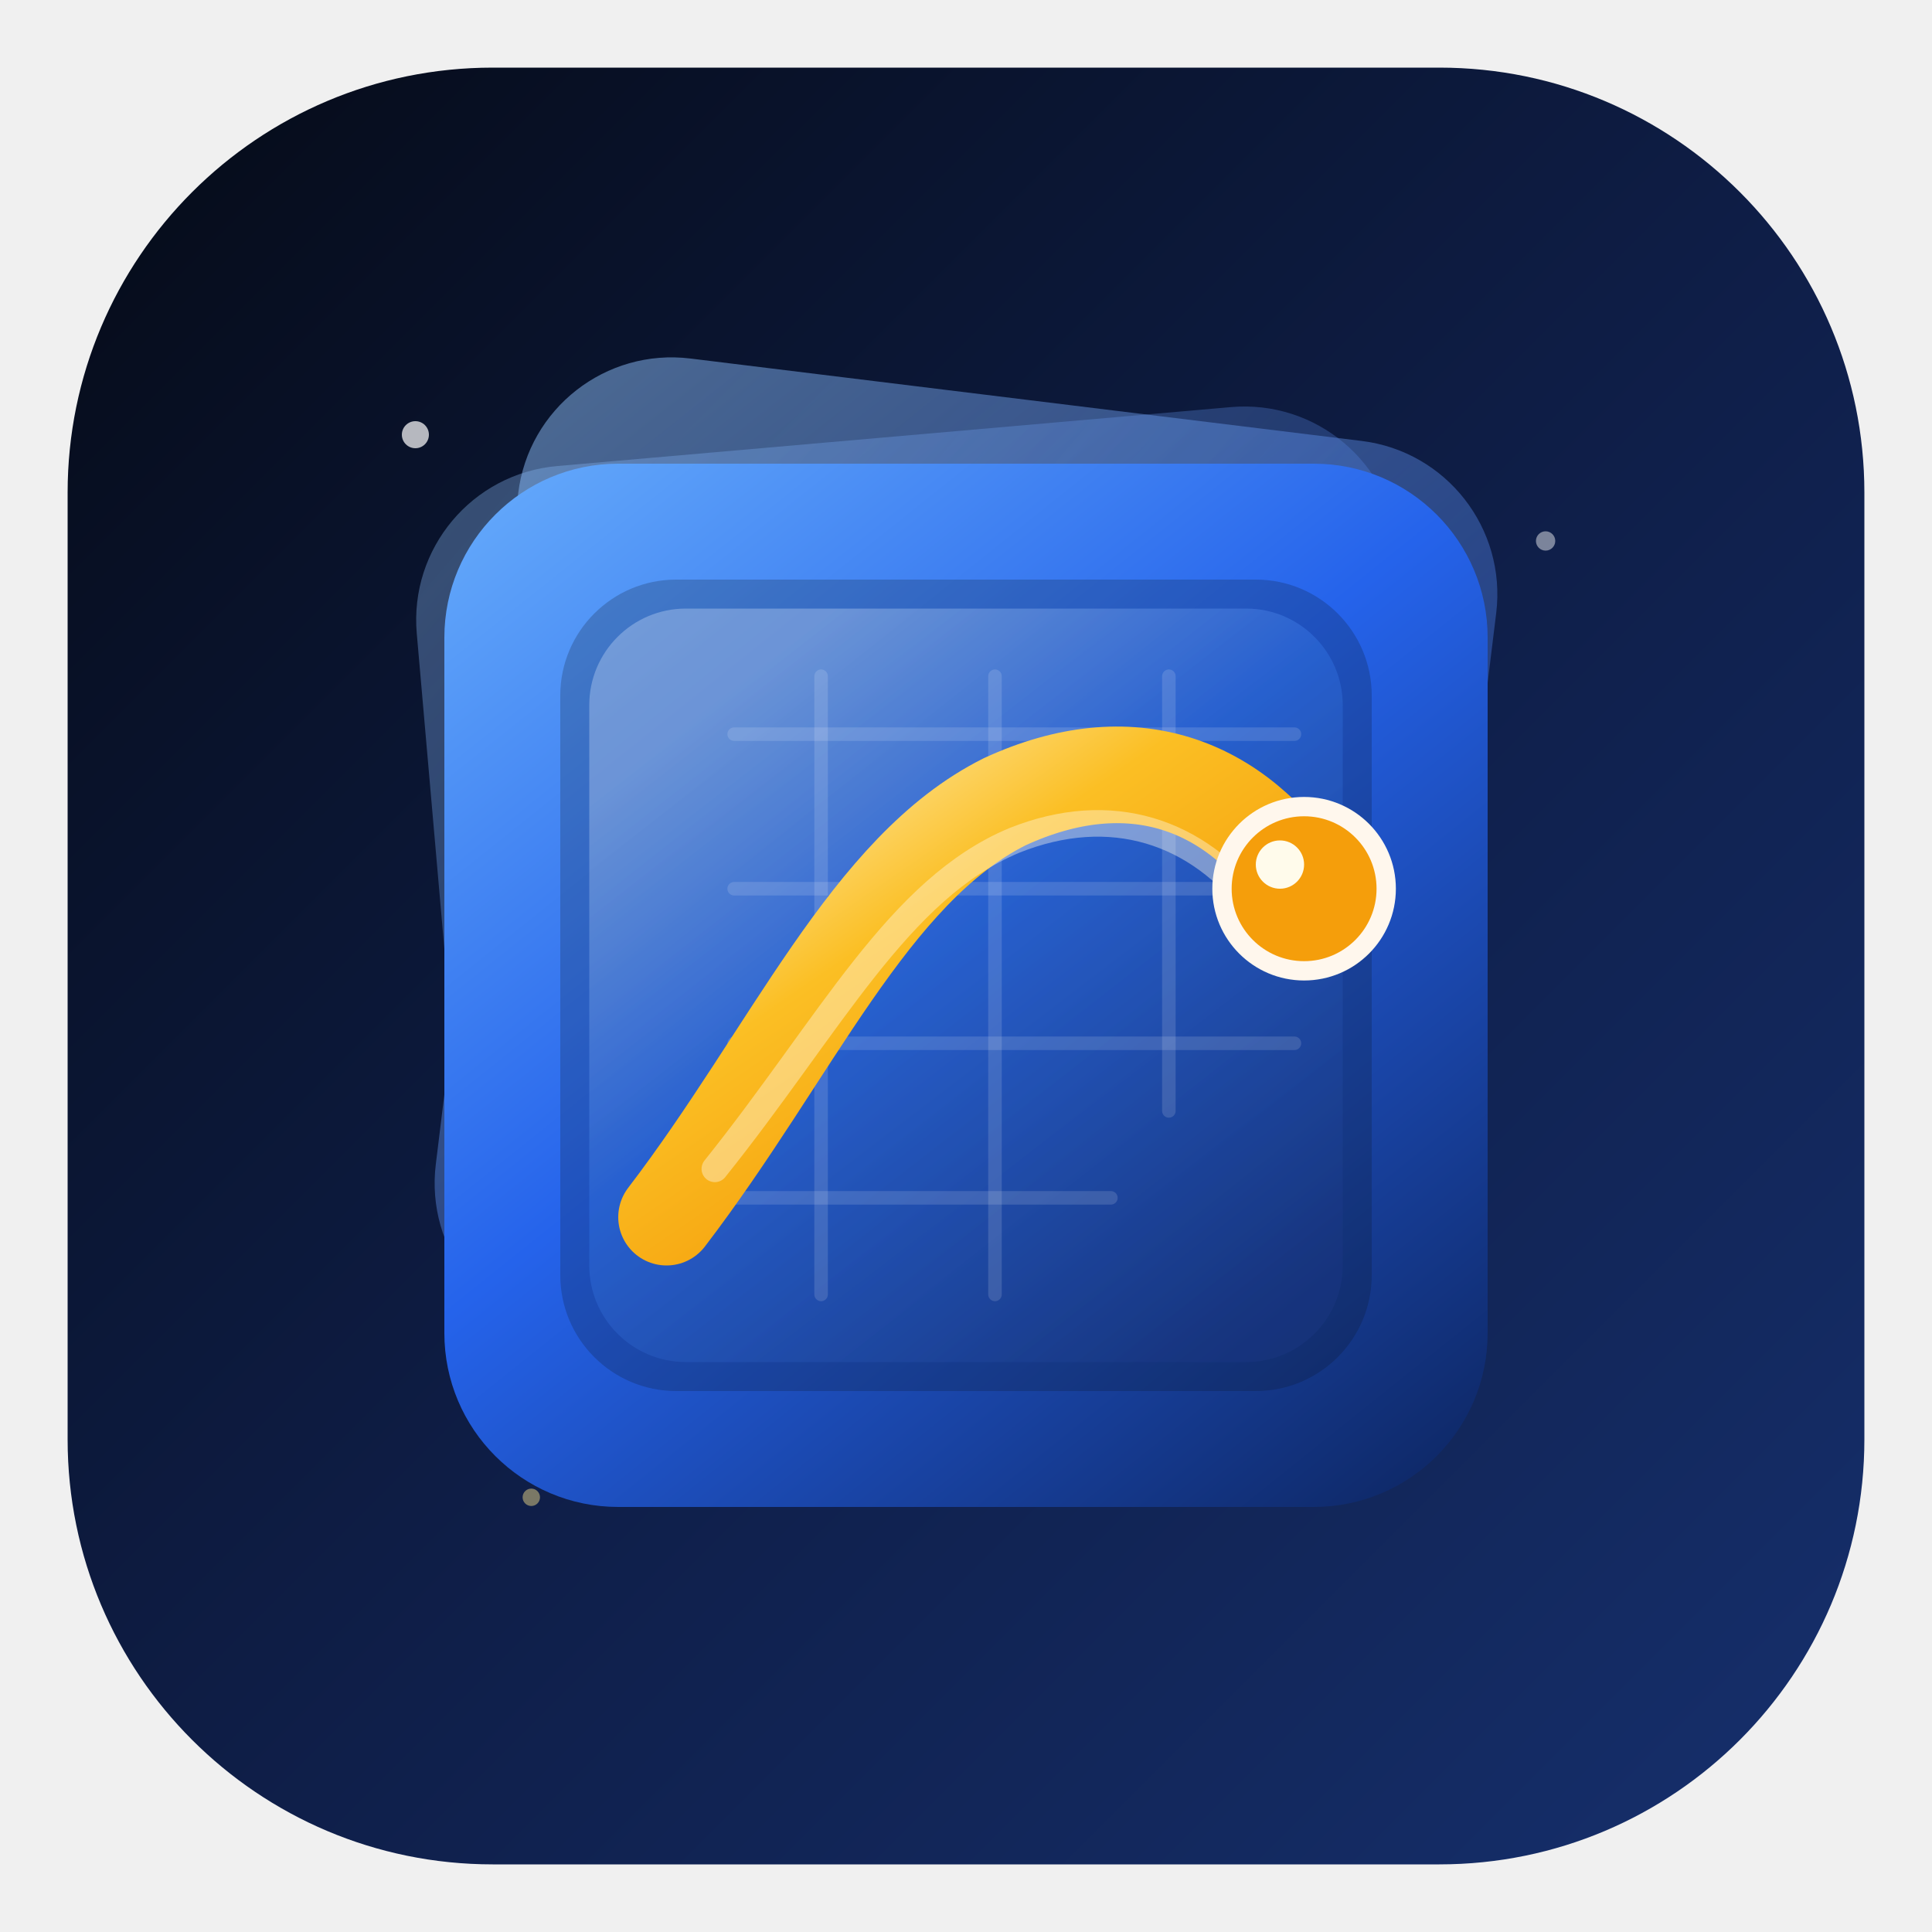
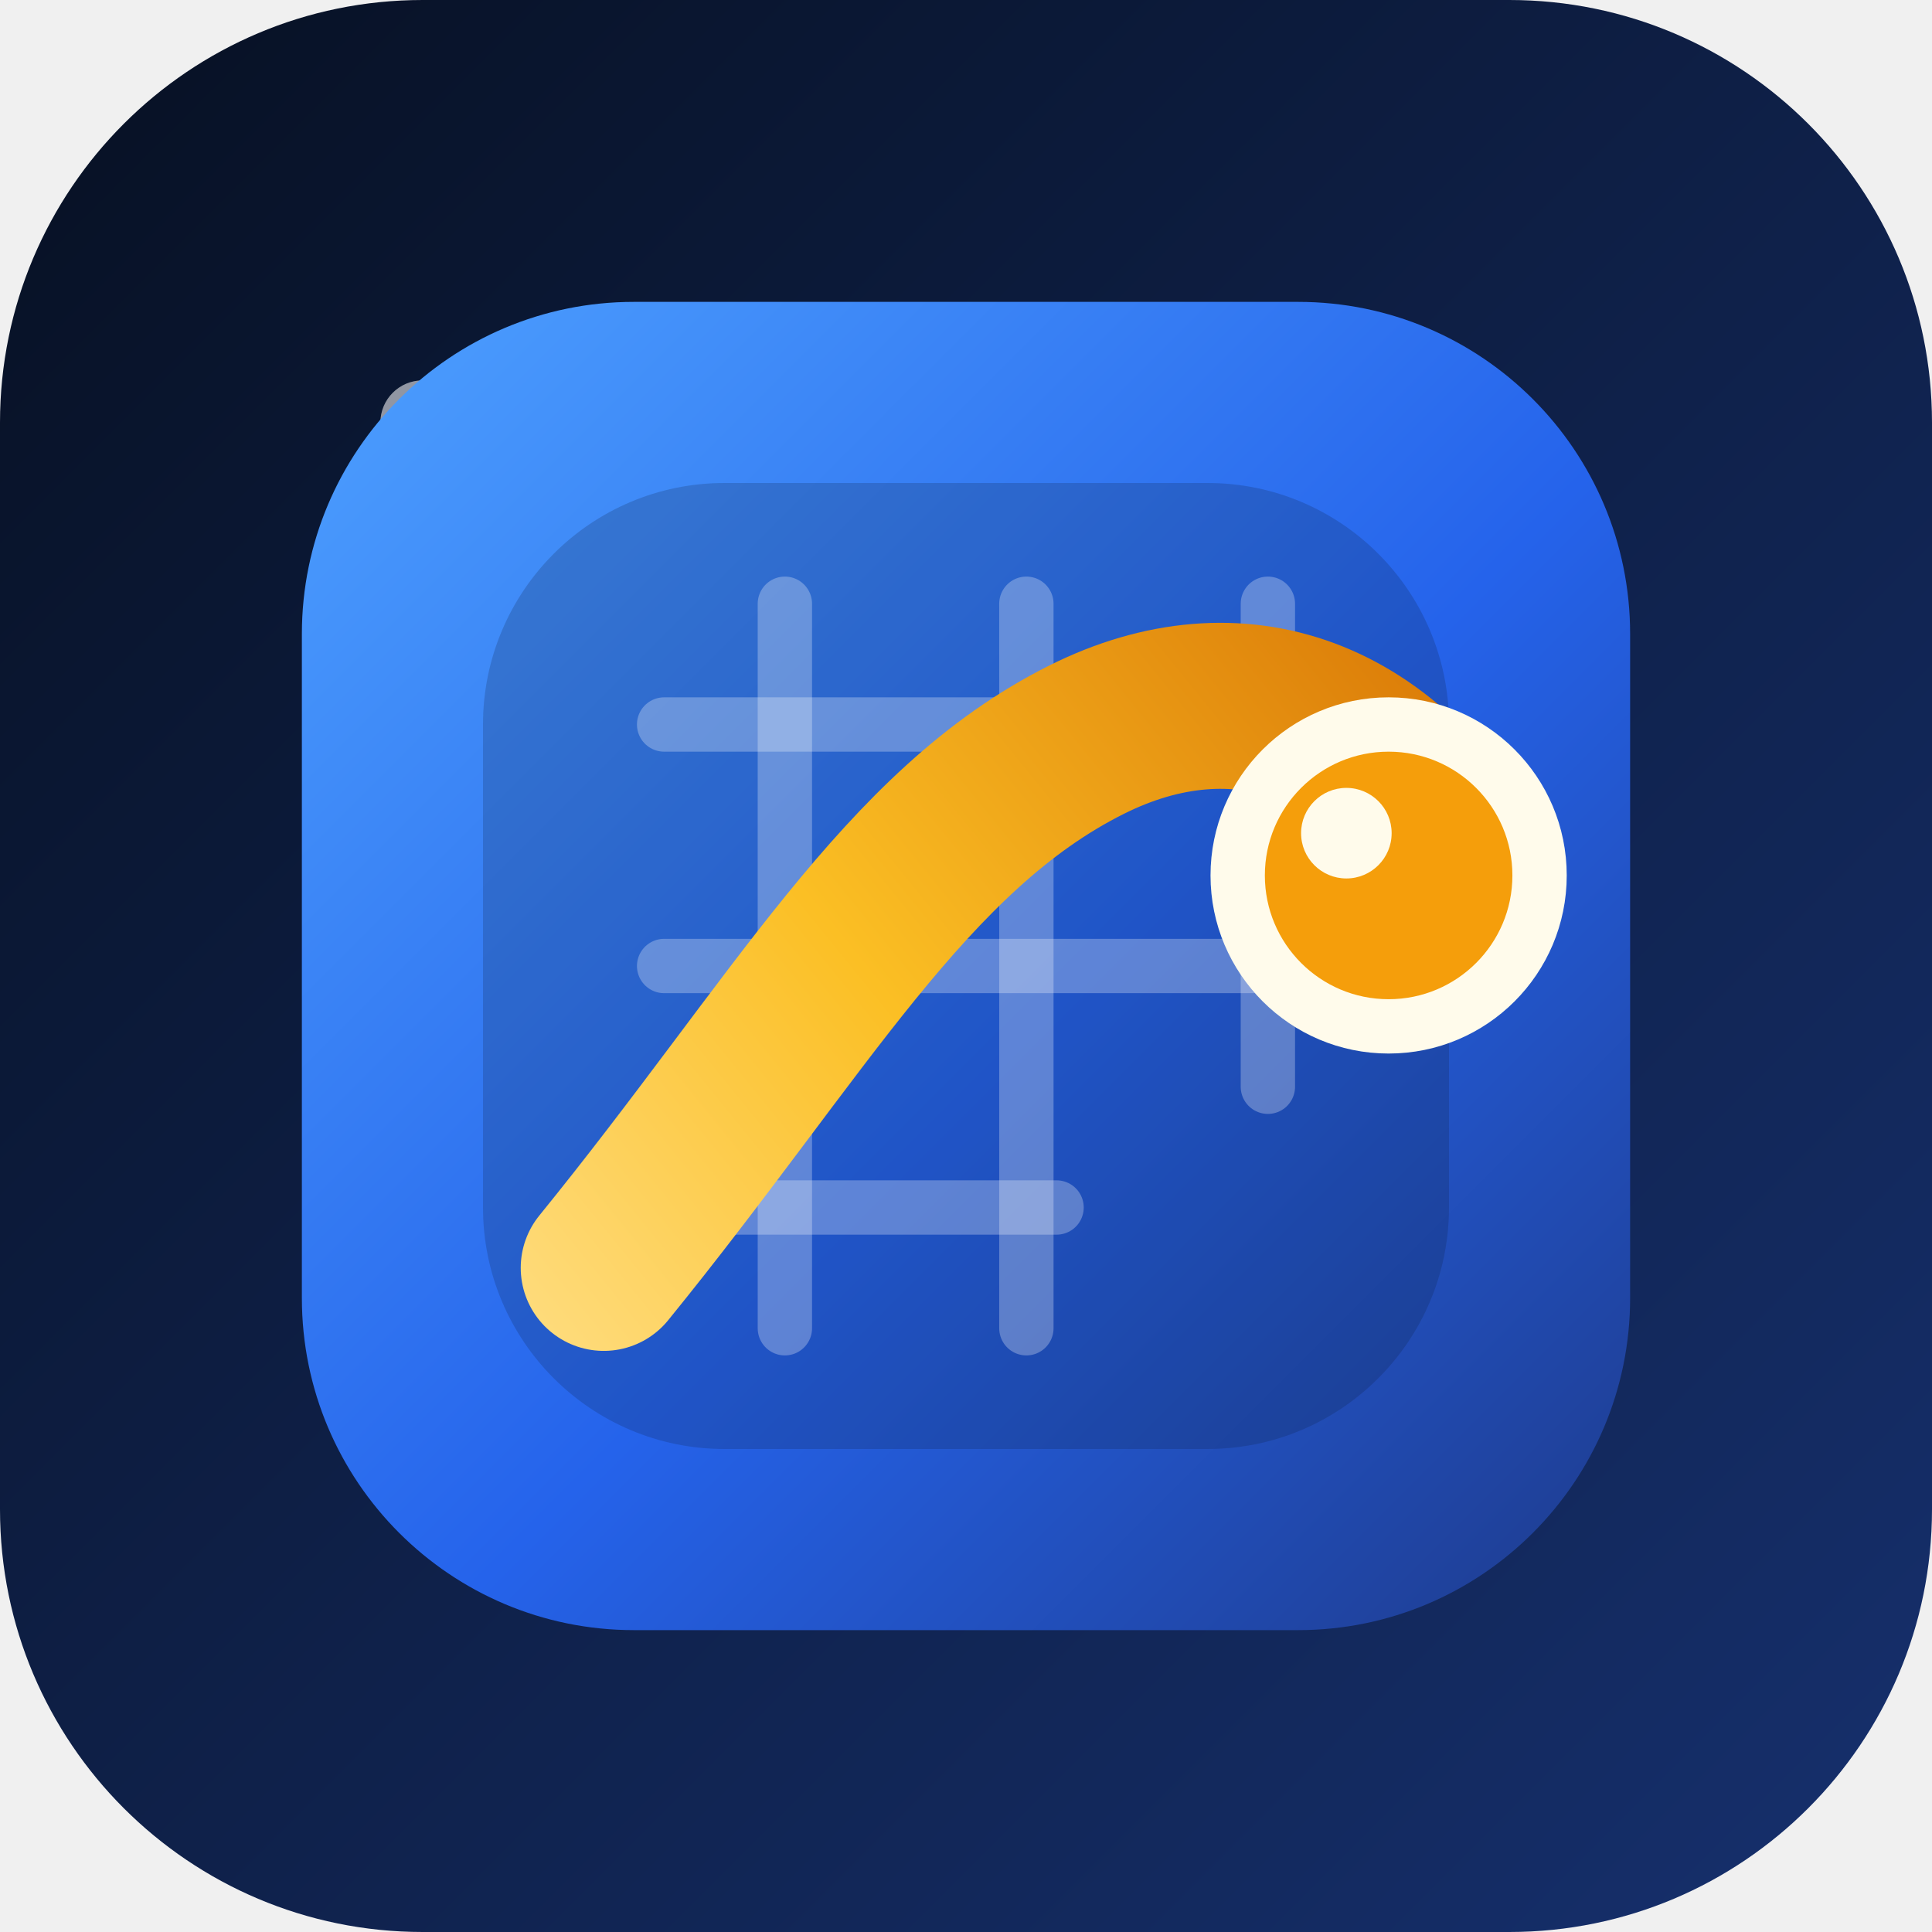
- <svg xmlns="http://www.w3.org/2000/svg" viewBox="0 0 400 400" role="img" aria-label="JoveCanvas icon" fill="none">
+ <svg xmlns="http://www.w3.org/2000/svg" viewBox="0 0 64 64" role="img" aria-label="JoveCanvas icon">
  <defs>
-     <linearGradient id="jc-bg" x1="0" y1="0" x2="1" y2="1">
-       <stop offset="0" stop-color="#050a16" />
-       <stop offset="0.55" stop-color="#0f1f4a" />
-       <stop offset="1" stop-color="#16306e" />
+     <linearGradient id="bg" x1="0" y1="0" x2="64" y2="64" gradientUnits="userSpaceOnUse">
+       <stop stop-color="#071022" />
+       <stop offset="1" stop-color="#16306E" />
    </linearGradient>
-     <linearGradient id="jc-frame" x1="0.1" y1="0" x2="0.9" y2="1">
-       <stop offset="0" stop-color="#60a5fa" />
-       <stop offset="0.45" stop-color="#2563eb" />
-       <stop offset="1" stop-color="#0f2a6b" />
+     <linearGradient id="g" x1="10" y1="10" x2="54" y2="54" gradientUnits="userSpaceOnUse">
+       <stop stop-color="#4EA1FF" />
+       <stop offset=".55" stop-color="#2563EB" />
+       <stop offset="1" stop-color="#1E3A8A" />
    </linearGradient>
-     <linearGradient id="jc-frame-soft" x1="0" y1="0" x2="1" y2="1">
-       <stop offset="0" stop-color="#93c5fd" stop-opacity="0.5" />
-       <stop offset="1" stop-color="#1d4ed8" stop-opacity="0.32" />
-     </linearGradient>
-     <linearGradient id="jc-ink" x1="0" y1="0" x2="1" y2="1">
-       <stop offset="0" stop-color="#fef3c7" />
-       <stop offset="0.35" stop-color="#fbbf24" />
-       <stop offset="0.7" stop-color="#f59e0b" />
-       <stop offset="1" stop-color="#b45309" />
-     </linearGradient>
-     <linearGradient id="jc-core" x1="0.2" y1="0.1" x2="0.85" y2="0.95">
-       <stop offset="0" stop-color="#dbeafe" />
-       <stop offset="0.4" stop-color="#3b82f6" />
-       <stop offset="1" stop-color="#1e3a8a" />
+     <linearGradient id="s" x1="16" y1="46" x2="48" y2="20" gradientUnits="userSpaceOnUse">
+       <stop stop-color="#FFE08A" />
+       <stop offset=".45" stop-color="#FBBF24" />
+       <stop offset="1" stop-color="#D97706" />
    </linearGradient>
  </defs>
-   <rect x="14" y="14" width="372" height="372" rx="88" fill="url(#jc-bg)" />
-   <circle cx="86" cy="90" r="2.8" fill="#fff" opacity="0.7" />
-   <circle cx="320" cy="112" r="2" fill="#fff" opacity="0.45" />
-   <circle cx="110" cy="310" r="1.8" fill="#fde68a" opacity="0.45" />
-   <rect x="98" y="82" width="204" height="204" rx="32" transform="rotate(7 200 184)" fill="url(#jc-frame-soft)" />
-   <rect x="92" y="90" width="204" height="204" rx="32" transform="rotate(-5 194 192)" fill="url(#jc-frame-soft)" opacity="0.7" />
-   <rect x="92" y="96" width="216" height="216" rx="36" fill="url(#jc-frame)" />
-   <rect x="116" y="120" width="168" height="168" rx="24" fill="#071022" opacity="0.22" />
-   <rect x="122" y="126" width="156" height="156" rx="20" fill="url(#jc-core)" opacity="0.32" />
-   <g stroke="#ffffff" stroke-opacity="0.14" stroke-width="2.8" stroke-linecap="round">
-     <path d="M152 152 H268" />
-     <path d="M152 184 H268" />
-     <path d="M152 216 H268" />
-     <path d="M152 248 H230" />
-     <path d="M170 140 V268" />
-     <path d="M206 140 V268" />
-     <path d="M242 140 V230" />
+   <rect width="64" height="64" rx="14" fill="url(#bg)" />
+   <circle cx="14" cy="14" r="1.4" fill="#fff" fill-opacity=".55" />
+   <circle cx="50" cy="16" r="1" fill="#fff" fill-opacity=".35" />
+   <rect x="10" y="10" width="44" height="44" rx="11" fill="url(#g)" />
+   <rect x="16" y="16" width="32" height="32" rx="8" fill="#0B1B3A" fill-opacity=".2" />
+   <g stroke="#FFFFFF" stroke-opacity=".28" stroke-width="1.8" stroke-linecap="round">
+     <path d="M22 24h20M22 32h20M22 40h13" />
+     <path d="M26 20v24M34 20v24M42 20v16" />
  </g>
-   <path d="M138 252 C164 218 180 180 208 166 C234 154 256 162 270 184" stroke="url(#jc-ink)" stroke-width="20" stroke-linecap="round" stroke-linejoin="round" />
-   <path d="M148 242 C172 212 186 184 210 174 C230 166 248 172 260 188" stroke="#fffbeb" stroke-opacity="0.4" stroke-width="5.5" stroke-linecap="round" />
-   <circle cx="270" cy="184" r="17" fill="#f59e0b" />
-   <circle cx="270" cy="184" r="17" stroke="#fff7ed" stroke-width="4" />
-   <circle cx="265" cy="179" r="5" fill="#fffbeb" />
+   <path d="M20 42c6.5-8 10-14.5 16-17.5 5-2.5 10-.8 13 5" fill="none" stroke="url(#s)" stroke-width="5.5" stroke-linecap="round" stroke-linejoin="round" />
+   <circle cx="46" cy="29" r="5" fill="#F59E0B" />
+   <circle cx="46" cy="29" r="5" fill="none" stroke="#FFFBEB" stroke-width="1.8" />
+   <circle cx="44.6" cy="27.6" r="1.5" fill="#FFFBEB" />
</svg>
